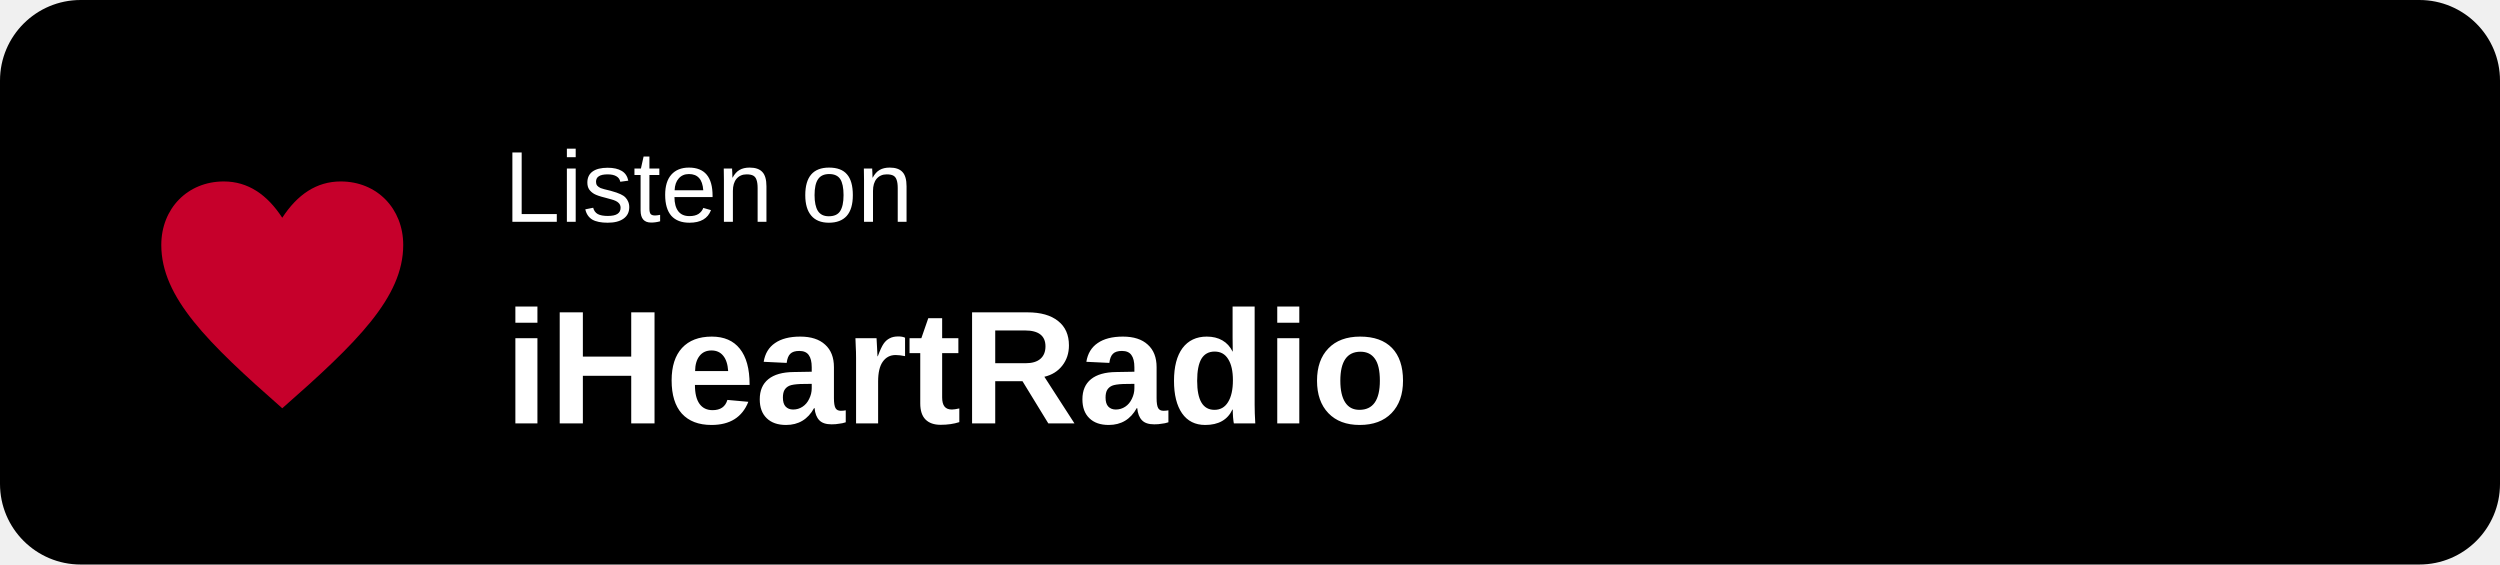
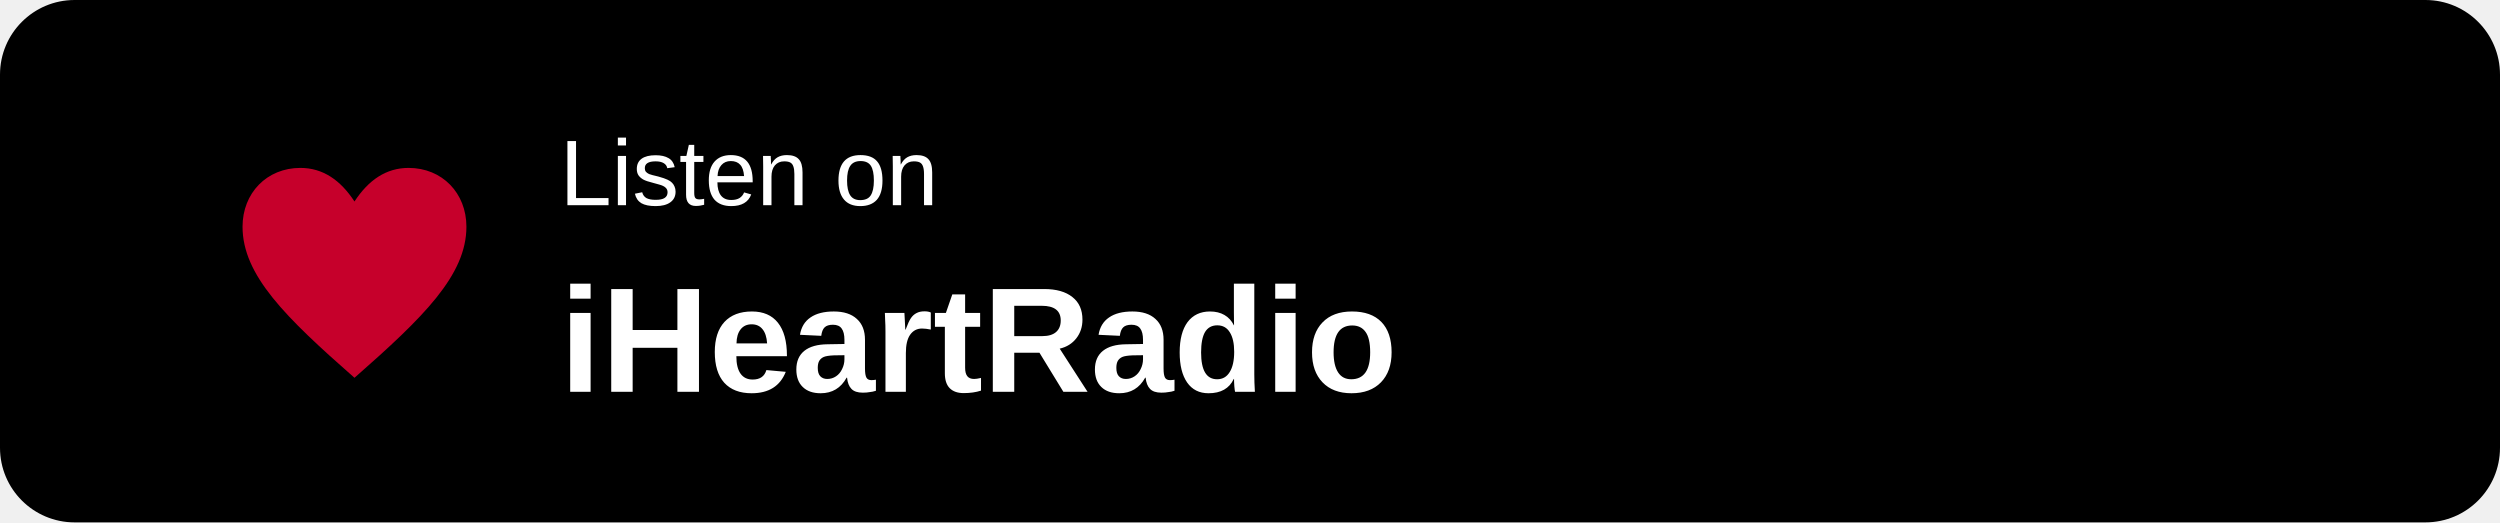
- <svg xmlns="http://www.w3.org/2000/svg" viewBox="0 0 248 56" role="img" aria-label="Listen on iHeartRadio">
-   <rect width="248" height="56" rx="8" fill="#000" />
+ <svg xmlns="http://www.w3.org/2000/svg" viewBox="-10 0 268 56" role="img" aria-label="Listen on iHeartRadio">
+   <rect x="-10" width="268" height="56" rx="8" fill="#000" />
  <path fill="#C6002B" d="M28 40.5c-7.4-6.5-12-11-12-16.2 0-3.6 2.6-6.3 6.2-6.3 2.4 0 4.3 1.3 5.8 3.6 1.5-2.3 3.4-3.6 5.8-3.6 3.6 0 6.2 2.7 6.2 6.3 0 5.2-4.6 9.7-12 16.2z" />
  <text x="50" y="22" fill="#fff" font-family="Arial, Helvetica, sans-serif" font-size="10">Listen on</text>
  <text x="50" y="42" fill="#fff" font-family="Arial, Helvetica, sans-serif" font-size="16" font-weight="700">iHeartRadio</text>
</svg>
